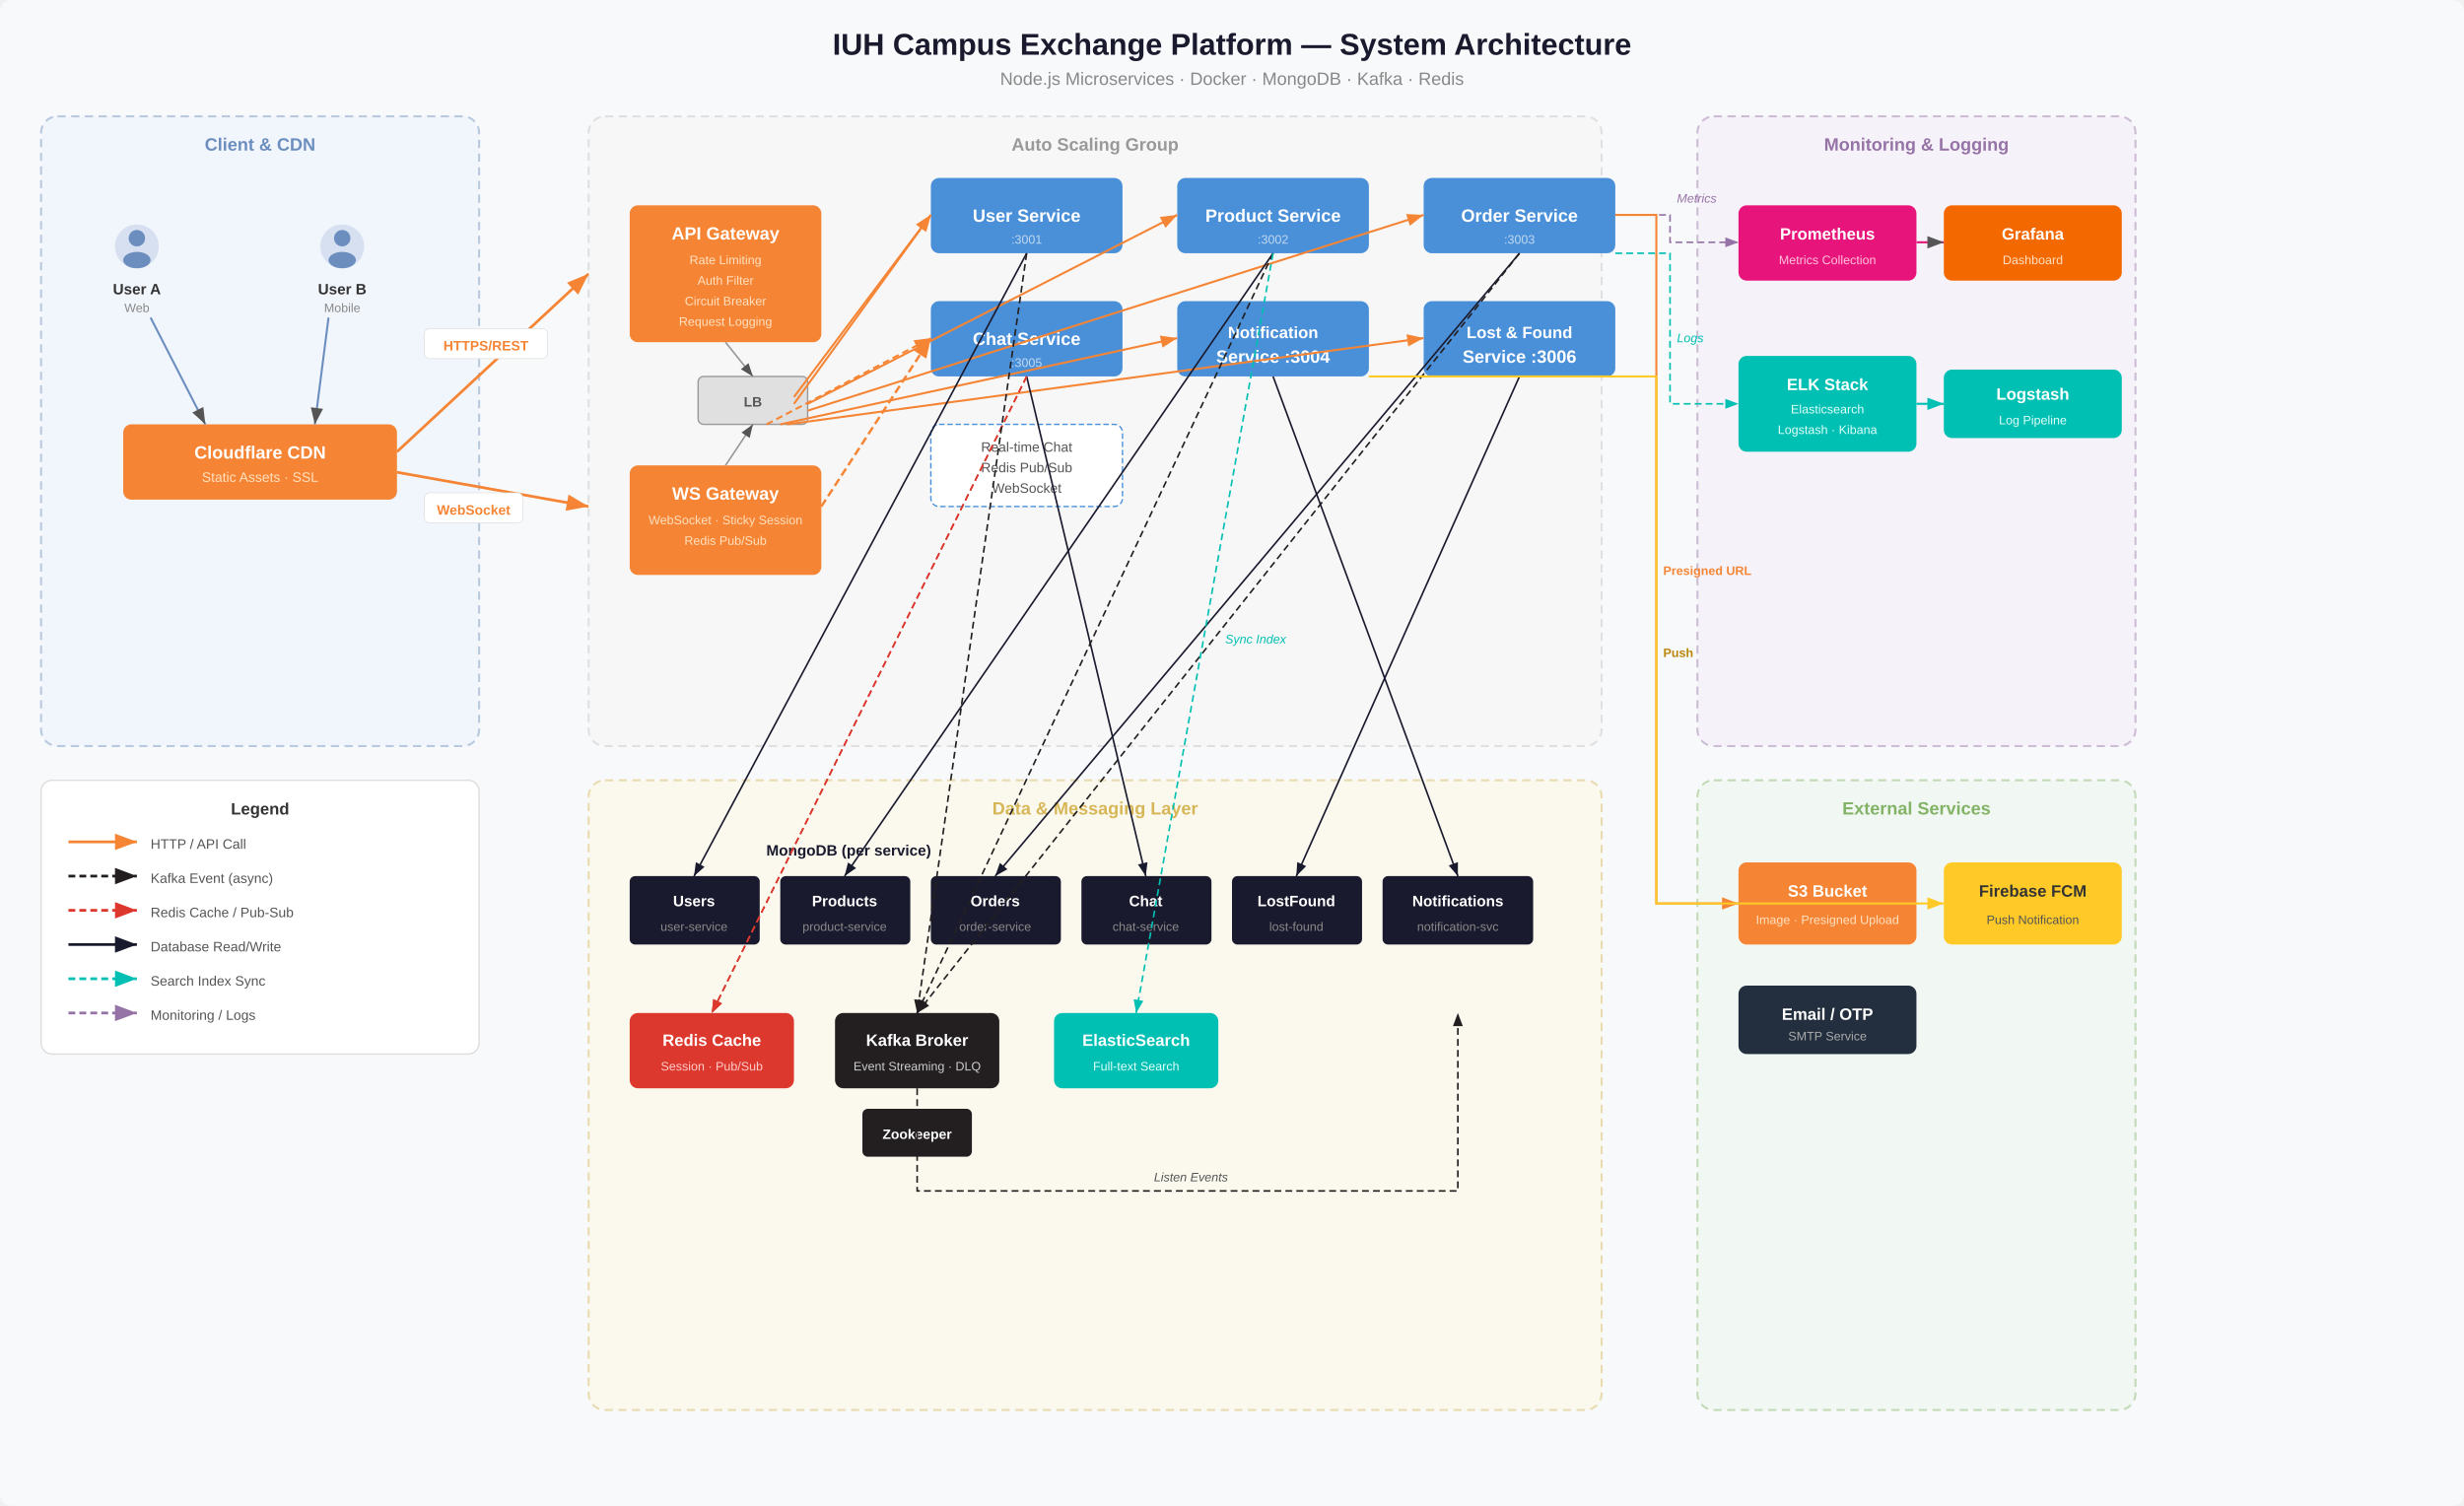
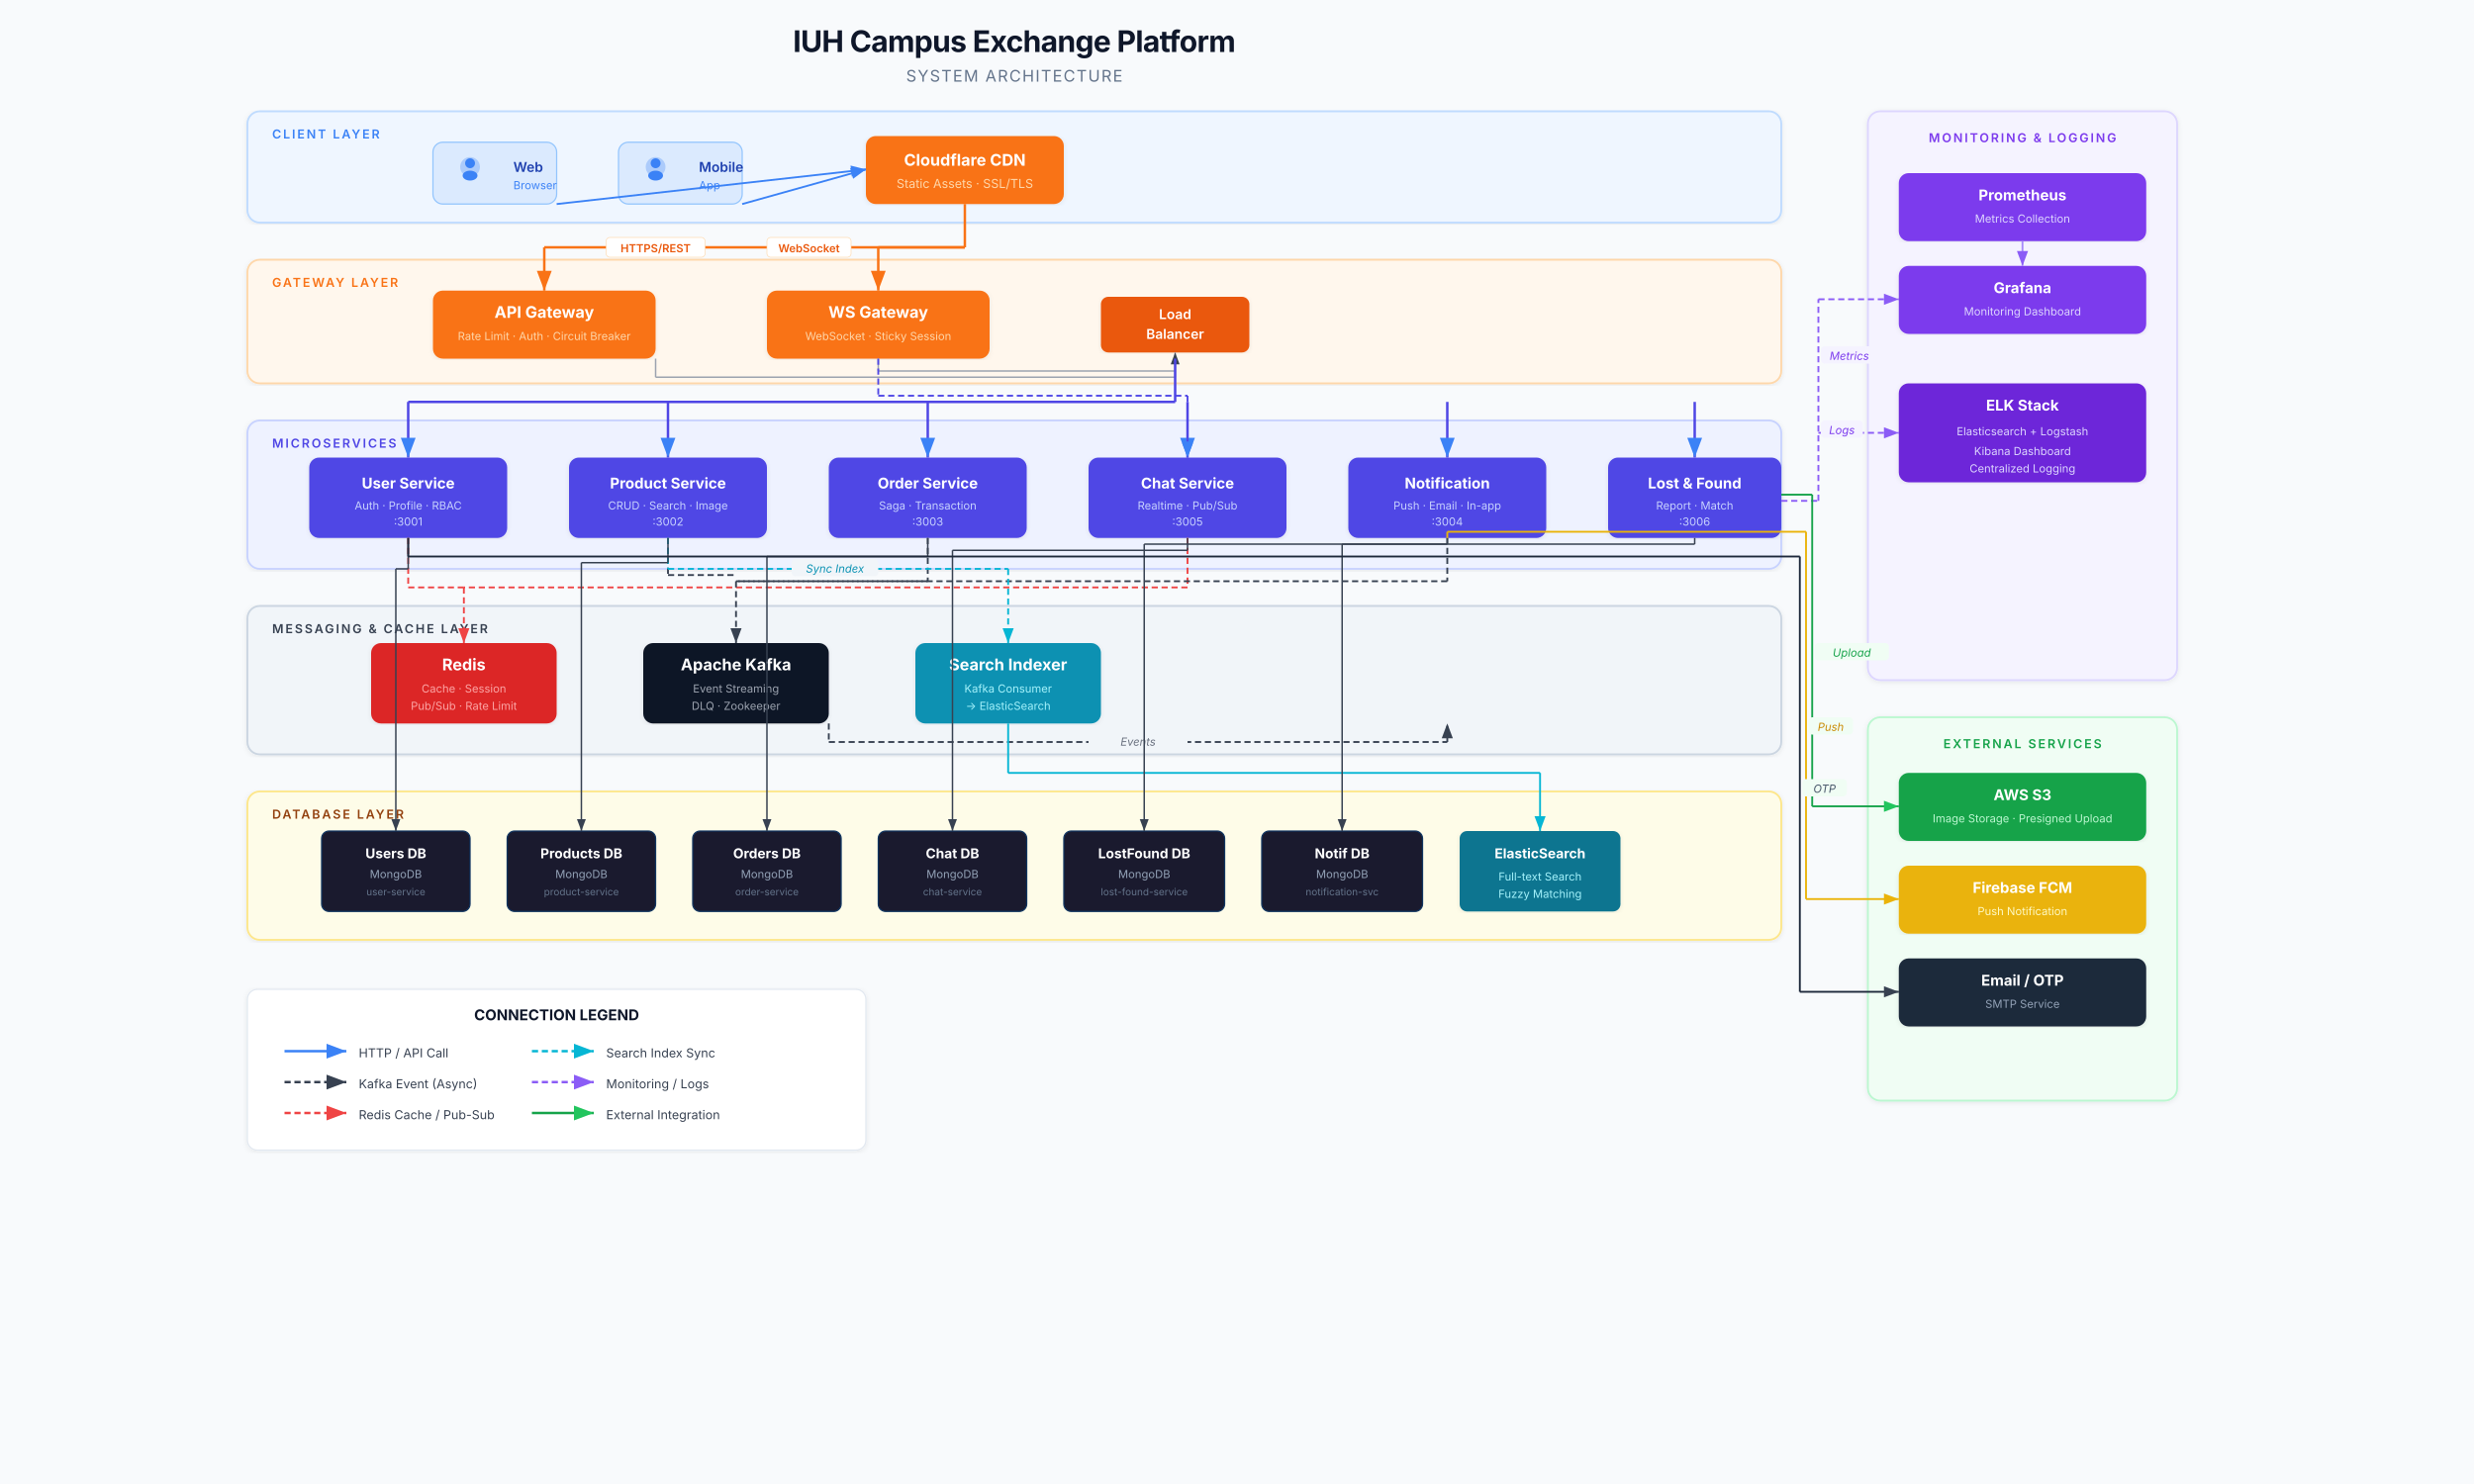
- <svg xmlns="http://www.w3.org/2000/svg" viewBox="0 0 1800 1100" width="1800" height="1100" font-family="Segoe UI, Arial, sans-serif">
+ <svg xmlns="http://www.w3.org/2000/svg" viewBox="0 0 2000 1200" width="2000" height="1200" font-family="Inter, Segoe UI, system-ui, -apple-system, sans-serif">
  <defs>
-     <marker id="arr" markerWidth="8" markerHeight="6" refX="8" refY="3" orient="auto">
-       <polygon points="0 0,8 3,0 6" fill="#555" />
-     </marker>
-     <marker id="arrO" markerWidth="8" markerHeight="6" refX="8" refY="3" orient="auto">
-       <polygon points="0 0,8 3,0 6" fill="#F58534" />
-     </marker>
-     <marker id="arrT" markerWidth="8" markerHeight="6" refX="8" refY="3" orient="auto">
-       <polygon points="0 0,8 3,0 6" fill="#00bfb3" />
-     </marker>
-     <marker id="arrD" markerWidth="8" markerHeight="6" refX="8" refY="3" orient="auto">
-       <polygon points="0 0,8 3,0 6" fill="#1a1a2e" />
-     </marker>
-     <marker id="arrK" markerWidth="8" markerHeight="6" refX="8" refY="3" orient="auto">
-       <polygon points="0 0,8 3,0 6" fill="#231f20" />
-     </marker>
-     <marker id="arrR" markerWidth="8" markerHeight="6" refX="8" refY="3" orient="auto">
-       <polygon points="0 0,8 3,0 6" fill="#dc382d" />
-     </marker>
-     <marker id="arrP" markerWidth="8" markerHeight="6" refX="8" refY="3" orient="auto">
-       <polygon points="0 0,8 3,0 6" fill="#9673a6" />
-     </marker>
-     <marker id="arrY" markerWidth="8" markerHeight="6" refX="8" refY="3" orient="auto">
-       <polygon points="0 0,8 3,0 6" fill="#FFCA28" />
-     </marker>
+     <marker id="a-blue" markerWidth="8" markerHeight="6" refX="8" refY="3" orient="auto">
+       <polygon points="0 0,8 3,0 6" fill="#3b82f6" />
+     </marker>
+     <marker id="a-orange" markerWidth="8" markerHeight="6" refX="8" refY="3" orient="auto">
+       <polygon points="0 0,8 3,0 6" fill="#f97316" />
+     </marker>
+     <marker id="a-dark" markerWidth="8" markerHeight="6" refX="8" refY="3" orient="auto">
+       <polygon points="0 0,8 3,0 6" fill="#374151" />
+     </marker>
+     <marker id="a-red" markerWidth="8" markerHeight="6" refX="8" refY="3" orient="auto">
+       <polygon points="0 0,8 3,0 6" fill="#ef4444" />
+     </marker>
+     <marker id="a-cyan" markerWidth="8" markerHeight="6" refX="8" refY="3" orient="auto">
+       <polygon points="0 0,8 3,0 6" fill="#06b6d4" />
+     </marker>
+     <marker id="a-purple" markerWidth="8" markerHeight="6" refX="8" refY="3" orient="auto">
+       <polygon points="0 0,8 3,0 6" fill="#8b5cf6" />
+     </marker>
+     <marker id="a-green" markerWidth="8" markerHeight="6" refX="8" refY="3" orient="auto">
+       <polygon points="0 0,8 3,0 6" fill="#22c55e" />
+     </marker>
+     <marker id="a-yellow" markerWidth="8" markerHeight="6" refX="8" refY="3" orient="auto">
+       <polygon points="0 0,8 3,0 6" fill="#eab308" />
+     </marker>
+     <filter id="shadow" x="-2%" y="-2%" width="104%" height="104%">
+       <feDropShadow dx="0" dy="1" stdDeviation="2" flood-opacity="0.08" />
+     </filter>
  </defs>
-   <rect width="1800" height="1100" fill="#f8f9fa" rx="8" />
-   <text x="900" y="40" text-anchor="middle" font-size="22" font-weight="bold" fill="#1a1a2e">IUH Campus Exchange Platform — System Architecture</text>
-   <text x="900" y="62" text-anchor="middle" font-size="13" fill="#888">Node.js Microservices · Docker · MongoDB · Kafka · Redis</text>
-   <rect x="30" y="85" width="320" height="460" rx="12" fill="#e8f0fe" stroke="#6c8ebf" stroke-width="1.5" stroke-dasharray="6,4" opacity="0.45" />
-   <text x="190" y="110" text-anchor="middle" font-size="13" font-weight="bold" fill="#6c8ebf">Client &amp; CDN</text>
-   <circle cx="100" cy="180" r="16" fill="#6c8ebf" opacity="0.2" />
-   <circle cx="100" cy="174" r="6" fill="#6c8ebf" />
-   <ellipse cx="100" cy="190" rx="10" ry="6" fill="#6c8ebf" />
-   <text x="100" y="215" text-anchor="middle" font-size="11" font-weight="bold" fill="#333">User A</text>
-   <text x="100" y="228" text-anchor="middle" font-size="9" fill="#888">Web</text>
-   <circle cx="250" cy="180" r="16" fill="#6c8ebf" opacity="0.2" />
-   <circle cx="250" cy="174" r="6" fill="#6c8ebf" />
-   <ellipse cx="250" cy="190" rx="10" ry="6" fill="#6c8ebf" />
-   <text x="250" y="215" text-anchor="middle" font-size="11" font-weight="bold" fill="#333">User B</text>
-   <text x="250" y="228" text-anchor="middle" font-size="9" fill="#888">Mobile</text>
-   <rect x="90" y="310" width="200" height="55" rx="6" fill="#F58534" />
-   <text x="190" y="335" text-anchor="middle" font-size="13" font-weight="bold" fill="#fff">Cloudflare CDN</text>
-   <text x="190" y="352" text-anchor="middle" font-size="10" fill="#ffe0c0">Static Assets · SSL</text>
-   <line x1="110" y1="232" x2="150" y2="310" stroke="#6c8ebf" stroke-width="1.5" marker-end="url(#arr)" />
-   <line x1="240" y1="232" x2="230" y2="310" stroke="#6c8ebf" stroke-width="1.5" marker-end="url(#arr)" />
-   <line x1="290" y1="330" x2="430" y2="200" stroke="#F58534" stroke-width="2" marker-end="url(#arrO)" />
-   <line x1="290" y1="345" x2="430" y2="370" stroke="#F58534" stroke-width="2" marker-end="url(#arrO)" />
-   <rect x="310" y="240" width="90" height="22" rx="4" fill="#fff" stroke="#ddd" stroke-width="0.5" />
-   <text x="355" y="256" text-anchor="middle" font-size="10" font-weight="bold" fill="#F58534">HTTPS/REST</text>
-   <rect x="310" y="360" width="72" height="22" rx="4" fill="#fff" stroke="#ddd" stroke-width="0.5" />
-   <text x="346" y="376" text-anchor="middle" font-size="10" font-weight="bold" fill="#F58534">WebSocket</text>
-   <rect x="430" y="85" width="740" height="460" rx="12" fill="#f5f5f5" stroke="#bbb" stroke-width="1.5" stroke-dasharray="6,4" opacity="0.4" />
-   <text x="800" y="110" text-anchor="middle" font-size="13" font-weight="bold" fill="#999">Auto Scaling Group</text>
-   <rect x="460" y="150" width="140" height="100" rx="6" fill="#F58534" />
-   <text x="530" y="175" text-anchor="middle" font-size="13" font-weight="bold" fill="#fff">API Gateway</text>
-   <text x="530" y="193" text-anchor="middle" font-size="9" fill="#ffe0c0">Rate Limiting</text>
-   <text x="530" y="208" text-anchor="middle" font-size="9" fill="#ffe0c0">Auth Filter</text>
-   <text x="530" y="223" text-anchor="middle" font-size="9" fill="#ffe0c0">Circuit Breaker</text>
-   <text x="530" y="238" text-anchor="middle" font-size="9" fill="#ffe0c0">Request Logging</text>
-   <rect x="460" y="340" width="140" height="80" rx="6" fill="#F58534" />
-   <text x="530" y="365" text-anchor="middle" font-size="13" font-weight="bold" fill="#fff">WS Gateway</text>
-   <text x="530" y="383" text-anchor="middle" font-size="9" fill="#ffe0c0">WebSocket · Sticky Session</text>
-   <text x="530" y="398" text-anchor="middle" font-size="9" fill="#ffe0c0">Redis Pub/Sub</text>
-   <rect x="510" y="275" width="80" height="35" rx="4" fill="#e0e0e0" stroke="#999" stroke-width="1" />
-   <text x="550" y="297" text-anchor="middle" font-size="10" font-weight="bold" fill="#555">LB</text>
-   <line x1="530" y1="250" x2="550" y2="275" stroke="#999" stroke-width="1.2" marker-end="url(#arr)" />
-   <line x1="530" y1="340" x2="550" y2="310" stroke="#999" stroke-width="1.2" marker-end="url(#arr)" />
-   <rect x="680" y="130" width="140" height="55" rx="6" fill="#4A90D9" />
-   <text x="750" y="162" text-anchor="middle" font-size="13" font-weight="bold" fill="#fff">User Service</text>
-   <text x="750" y="178" text-anchor="middle" font-size="9" fill="#c0d8f0">:3001</text>
-   <rect x="860" y="130" width="140" height="55" rx="6" fill="#4A90D9" />
-   <text x="930" y="162" text-anchor="middle" font-size="13" font-weight="bold" fill="#fff">Product Service</text>
-   <text x="930" y="178" text-anchor="middle" font-size="9" fill="#c0d8f0">:3002</text>
-   <rect x="1040" y="130" width="140" height="55" rx="6" fill="#4A90D9" />
-   <text x="1110" y="162" text-anchor="middle" font-size="13" font-weight="bold" fill="#fff">Order Service</text>
-   <text x="1110" y="178" text-anchor="middle" font-size="9" fill="#c0d8f0">:3003</text>
-   <rect x="680" y="220" width="140" height="55" rx="6" fill="#4A90D9" />
-   <text x="750" y="252" text-anchor="middle" font-size="13" font-weight="bold" fill="#fff">Chat Service</text>
-   <text x="750" y="268" text-anchor="middle" font-size="9" fill="#c0d8f0">:3005</text>
-   <rect x="860" y="220" width="140" height="55" rx="6" fill="#4A90D9" />
-   <text x="930" y="247" text-anchor="middle" font-size="12" font-weight="bold" fill="#fff">Notification</text>
-   <text x="930" y="265" text-anchor="middle" font-size="13" font-weight="bold" fill="#fff">Service :3004</text>
-   <rect x="1040" y="220" width="140" height="55" rx="6" fill="#4A90D9" />
-   <text x="1110" y="247" text-anchor="middle" font-size="12" font-weight="bold" fill="#fff">Lost &amp; Found</text>
-   <text x="1110" y="265" text-anchor="middle" font-size="13" font-weight="bold" fill="#fff">Service :3006</text>
-   <line x1="580" y1="290" x2="680" y2="157" stroke="#F58534" stroke-width="1.5" marker-end="url(#arrO)" />
-   <line x1="580" y1="295" x2="680" y2="157" stroke="#F58534" stroke-width="1.5" marker-end="url(#arrO)" />
-   <line x1="590" y1="295" x2="860" y2="157" stroke="#F58534" stroke-width="1.5" marker-end="url(#arrO)" />
-   <line x1="590" y1="300" x2="1040" y2="157" stroke="#F58534" stroke-width="1.5" marker-end="url(#arrO)" />
-   <line x1="560" y1="310" x2="680" y2="247" stroke="#F58534" stroke-width="1.5" stroke-dasharray="5,3" marker-end="url(#arrO)" />
-   <line x1="570" y1="310" x2="860" y2="247" stroke="#F58534" stroke-width="1.5" marker-end="url(#arrO)" />
-   <line x1="575" y1="310" x2="1040" y2="247" stroke="#F58534" stroke-width="1.5" marker-end="url(#arrO)" />
-   <line x1="600" y1="370" x2="680" y2="247" stroke="#F58534" stroke-width="1.8" stroke-dasharray="6,3" marker-end="url(#arrO)" />
-   <rect x="680" y="310" width="140" height="60" rx="6" fill="#fff" stroke="#4A90D9" stroke-width="1" stroke-dasharray="4,2" />
-   <text x="750" y="330" text-anchor="middle" font-size="10" fill="#555">Real-time Chat</text>
-   <text x="750" y="345" text-anchor="middle" font-size="10" fill="#555">Redis Pub/Sub</text>
-   <text x="750" y="360" text-anchor="middle" font-size="10" fill="#555">WebSocket</text>
-   <rect x="430" y="570" width="740" height="460" rx="12" fill="#fff8e1" stroke="#d6b656" stroke-width="1.5" stroke-dasharray="6,4" opacity="0.45" />
-   <text x="800" y="595" text-anchor="middle" font-size="13" font-weight="bold" fill="#d6b656">Data &amp; Messaging Layer</text>
-   <text x="620" y="625" text-anchor="middle" font-size="11" font-weight="bold" fill="#1a1a2e">MongoDB (per service)</text>
-   <g>
-     <rect x="460" y="640" width="95" height="50" rx="4" fill="#1a1a2e" />
-     <text x="507" y="662" text-anchor="middle" font-size="11" font-weight="bold" fill="#fff">Users</text>
-     <text x="507" y="680" text-anchor="middle" font-size="9" fill="#888">user-service</text>
-   </g>
-   <g>
-     <rect x="570" y="640" width="95" height="50" rx="4" fill="#1a1a2e" />
-     <text x="617" y="662" text-anchor="middle" font-size="11" font-weight="bold" fill="#fff">Products</text>
-     <text x="617" y="680" text-anchor="middle" font-size="9" fill="#888">product-service</text>
-   </g>
-   <g>
-     <rect x="680" y="640" width="95" height="50" rx="4" fill="#1a1a2e" />
-     <text x="727" y="662" text-anchor="middle" font-size="11" font-weight="bold" fill="#fff">Orders</text>
-     <text x="727" y="680" text-anchor="middle" font-size="9" fill="#888">order-service</text>
-   </g>
-   <g>
-     <rect x="790" y="640" width="95" height="50" rx="4" fill="#1a1a2e" />
-     <text x="837" y="662" text-anchor="middle" font-size="11" font-weight="bold" fill="#fff">Chat</text>
-     <text x="837" y="680" text-anchor="middle" font-size="9" fill="#888">chat-service</text>
-   </g>
-   <g>
-     <rect x="900" y="640" width="95" height="50" rx="4" fill="#1a1a2e" />
-     <text x="947" y="662" text-anchor="middle" font-size="11" font-weight="bold" fill="#fff">LostFound</text>
-     <text x="947" y="680" text-anchor="middle" font-size="9" fill="#888">lost-found</text>
-   </g>
-   <g>
-     <rect x="1010" y="640" width="110" height="50" rx="4" fill="#1a1a2e" />
-     <text x="1065" y="662" text-anchor="middle" font-size="11" font-weight="bold" fill="#fff">Notifications</text>
-     <text x="1065" y="680" text-anchor="middle" font-size="9" fill="#888">notification-svc</text>
-   </g>
-   <line x1="750" y1="185" x2="507" y2="640" stroke="#1a1a2e" stroke-width="1.2" marker-end="url(#arrD)" />
-   <line x1="930" y1="185" x2="617" y2="640" stroke="#1a1a2e" stroke-width="1.2" marker-end="url(#arrD)" />
-   <line x1="1110" y1="185" x2="727" y2="640" stroke="#1a1a2e" stroke-width="1.2" marker-end="url(#arrD)" />
-   <line x1="750" y1="275" x2="837" y2="640" stroke="#1a1a2e" stroke-width="1.2" marker-end="url(#arrD)" />
-   <line x1="1110" y1="275" x2="947" y2="640" stroke="#1a1a2e" stroke-width="1.2" marker-end="url(#arrD)" />
-   <line x1="930" y1="275" x2="1065" y2="640" stroke="#1a1a2e" stroke-width="1.2" marker-end="url(#arrD)" />
-   <rect x="460" y="740" width="120" height="55" rx="6" fill="#dc382d" />
-   <text x="520" y="764" text-anchor="middle" font-size="12" font-weight="bold" fill="#fff">Redis Cache</text>
-   <text x="520" y="782" text-anchor="middle" font-size="9" fill="#ffcccc">Session · Pub/Sub</text>
-   <rect x="610" y="740" width="120" height="55" rx="6" fill="#231f20" />
-   <text x="670" y="764" text-anchor="middle" font-size="12" font-weight="bold" fill="#fff">Kafka Broker</text>
-   <text x="670" y="782" text-anchor="middle" font-size="9" fill="#ccc">Event Streaming · DLQ</text>
-   <rect x="630" y="810" width="80" height="35" rx="4" fill="#231f20" />
-   <text x="670" y="832" text-anchor="middle" font-size="10" font-weight="bold" fill="#fff">Zookeeper</text>
-   <rect x="770" y="740" width="120" height="55" rx="6" fill="#00bfb3" />
-   <text x="830" y="764" text-anchor="middle" font-size="12" font-weight="bold" fill="#fff">ElasticSearch</text>
-   <text x="830" y="782" text-anchor="middle" font-size="9" fill="#e0fff8">Full-text Search</text>
-   <line x1="750" y1="275" x2="520" y2="740" stroke="#dc382d" stroke-width="1.2" stroke-dasharray="5,3" marker-end="url(#arrR)" />
-   <line x1="750" y1="275" x2="520" y2="740" stroke="#dc382d" stroke-width="1.2" stroke-dasharray="5,3" marker-end="url(#arrR)" />
-   <line x1="1110" y1="185" x2="670" y2="740" stroke="#231f20" stroke-width="1.2" stroke-dasharray="5,3" marker-end="url(#arrK)" />
-   <line x1="930" y1="185" x2="670" y2="740" stroke="#231f20" stroke-width="1.2" stroke-dasharray="5,3" marker-end="url(#arrK)" />
-   <line x1="750" y1="185" x2="670" y2="740" stroke="#231f20" stroke-width="1.2" stroke-dasharray="5,3" marker-end="url(#arrK)" />
-   <path d="M 670 795 L 670 870 L 1065 870 L 1065 740" fill="none" stroke="#231f20" stroke-width="1.2" stroke-dasharray="5,3" marker-end="url(#arrK)" />
-   <text x="870" y="863" text-anchor="middle" font-size="9" font-style="italic" fill="#555">Listen Events</text>
-   <line x1="930" y1="185" x2="830" y2="740" stroke="#00bfb3" stroke-width="1.2" stroke-dasharray="5,3" marker-end="url(#arrT)" />
-   <text x="895" y="470" font-size="9" font-style="italic" fill="#00bfb3">Sync Index</text>
-   <rect x="1240" y="85" width="320" height="460" rx="12" fill="#f3e8f9" stroke="#9673a6" stroke-width="1.5" stroke-dasharray="6,4" opacity="0.45" />
-   <text x="1400" y="110" text-anchor="middle" font-size="13" font-weight="bold" fill="#9673a6">Monitoring &amp; Logging</text>
-   <rect x="1270" y="150" width="130" height="55" rx="6" fill="#E7157B" />
-   <text x="1335" y="175" text-anchor="middle" font-size="12" font-weight="bold" fill="#fff">Prometheus</text>
-   <text x="1335" y="193" text-anchor="middle" font-size="9" fill="#ffc0dd">Metrics Collection</text>
-   <rect x="1420" y="150" width="130" height="55" rx="6" fill="#F46800" />
-   <text x="1485" y="175" text-anchor="middle" font-size="12" font-weight="bold" fill="#fff">Grafana</text>
-   <text x="1485" y="193" text-anchor="middle" font-size="9" fill="#ffe0c0">Dashboard</text>
-   <line x1="1400" y1="177" x2="1420" y2="177" stroke="#E7157B" stroke-width="1.5" marker-end="url(#arr)" />
-   <rect x="1270" y="260" width="130" height="70" rx="6" fill="#00bfb3" />
-   <text x="1335" y="285" text-anchor="middle" font-size="12" font-weight="bold" fill="#fff">ELK Stack</text>
-   <text x="1335" y="302" text-anchor="middle" font-size="9" fill="#e0fff8">Elasticsearch</text>
-   <text x="1335" y="317" text-anchor="middle" font-size="9" fill="#e0fff8">Logstash · Kibana</text>
-   <rect x="1420" y="270" width="130" height="50" rx="6" fill="#00bfb3" />
-   <text x="1485" y="292" text-anchor="middle" font-size="12" font-weight="bold" fill="#fff">Logstash</text>
-   <text x="1485" y="310" text-anchor="middle" font-size="9" fill="#e0fff8">Log Pipeline</text>
-   <line x1="1400" y1="295" x2="1420" y2="295" stroke="#00bfb3" stroke-width="1.5" marker-end="url(#arrT)" />
-   <path d="M 1180 157 L 1220 157 L 1220 177 L 1270 177" fill="none" stroke="#9673a6" stroke-width="1.2" stroke-dasharray="5,3" marker-end="url(#arrP)" />
-   <text x="1225" y="148" font-size="9" font-style="italic" fill="#9673a6">Metrics</text>
-   <path d="M 1180 185 L 1220 185 L 1220 295 L 1270 295" fill="none" stroke="#00bfb3" stroke-width="1.2" stroke-dasharray="5,3" marker-end="url(#arrT)" />
-   <text x="1225" y="250" font-size="9" font-style="italic" fill="#00bfb3">Logs</text>
-   <rect x="1240" y="570" width="320" height="460" rx="12" fill="#e8f5e9" stroke="#82b366" stroke-width="1.5" stroke-dasharray="6,4" opacity="0.45" />
-   <text x="1400" y="595" text-anchor="middle" font-size="13" font-weight="bold" fill="#82b366">External Services</text>
-   <rect x="1270" y="630" width="130" height="60" rx="6" fill="#F58534" />
-   <text x="1335" y="655" text-anchor="middle" font-size="12" font-weight="bold" fill="#fff">S3 Bucket</text>
-   <text x="1335" y="675" text-anchor="middle" font-size="9" fill="#ffe0c0">Image · Presigned Upload</text>
-   <rect x="1420" y="630" width="130" height="60" rx="6" fill="#FFCA28" />
-   <text x="1485" y="655" text-anchor="middle" font-size="12" font-weight="bold" fill="#333">Firebase FCM</text>
-   <text x="1485" y="675" text-anchor="middle" font-size="9" fill="#555">Push Notification</text>
-   <rect x="1270" y="720" width="130" height="50" rx="6" fill="#232f3e" />
-   <text x="1335" y="745" text-anchor="middle" font-size="12" font-weight="bold" fill="#fff">Email / OTP</text>
-   <text x="1335" y="760" text-anchor="middle" font-size="9" fill="#aaa">SMTP Service</text>
-   <path d="M 1180 157 L 1210 157 L 1210 660 L 1270 660" fill="none" stroke="#F58534" stroke-width="1.5" marker-end="url(#arrO)" />
-   <text x="1215" y="420" font-size="9" font-weight="bold" fill="#F58534">Presigned URL</text>
-   <path d="M 1000 275 L 1210 275 L 1210 660 L 1420 660" fill="none" stroke="#FFCA28" stroke-width="1.5" marker-end="url(#arrY)" />
-   <text x="1215" y="480" font-size="9" font-weight="bold" fill="#b8860b">Push</text>
-   <rect x="30" y="570" width="320" height="200" rx="8" fill="#fff" stroke="#ddd" stroke-width="1" />
-   <text x="190" y="595" text-anchor="middle" font-size="12" font-weight="bold" fill="#333">Legend</text>
-   <line x1="50" y1="615" x2="100" y2="615" stroke="#F58534" stroke-width="2" marker-end="url(#arrO)" />
-   <text x="110" y="620" font-size="10" fill="#555">HTTP / API Call</text>
-   <line x1="50" y1="640" x2="100" y2="640" stroke="#231f20" stroke-width="2" stroke-dasharray="5,3" marker-end="url(#arrK)" />
-   <text x="110" y="645" font-size="10" fill="#555">Kafka Event (async)</text>
-   <line x1="50" y1="665" x2="100" y2="665" stroke="#dc382d" stroke-width="2" stroke-dasharray="5,3" marker-end="url(#arrR)" />
-   <text x="110" y="670" font-size="10" fill="#555">Redis Cache / Pub-Sub</text>
-   <line x1="50" y1="690" x2="100" y2="690" stroke="#1a1a2e" stroke-width="2" marker-end="url(#arrD)" />
-   <text x="110" y="695" font-size="10" fill="#555">Database Read/Write</text>
-   <line x1="50" y1="715" x2="100" y2="715" stroke="#00bfb3" stroke-width="2" stroke-dasharray="5,3" marker-end="url(#arrT)" />
-   <text x="110" y="720" font-size="10" fill="#555">Search Index Sync</text>
-   <line x1="50" y1="740" x2="100" y2="740" stroke="#9673a6" stroke-width="2" stroke-dasharray="5,3" marker-end="url(#arrP)" />
-   <text x="110" y="745" font-size="10" fill="#555">Monitoring / Logs</text>
+   <rect width="2000" height="1200" fill="#f8fafc" />
+   <text x="820" y="42" text-anchor="middle" font-size="24" font-weight="700" fill="#0f172a" letter-spacing="-0.5">IUH Campus Exchange Platform</text>
+   <text x="820" y="66" text-anchor="middle" font-size="13" fill="#64748b" letter-spacing="1">SYSTEM ARCHITECTURE</text>
+   <rect x="200" y="90" width="1240" height="90" rx="10" fill="#eff6ff" stroke="#bfdbfe" stroke-width="1.5" filter="url(#shadow)" />
+   <text x="220" y="112" font-size="10" font-weight="600" fill="#3b82f6" text-transform="uppercase" letter-spacing="1.5">CLIENT LAYER</text>
+   <g transform="translate(350,115)">
+     <rect x="0" y="0" width="100" height="50" rx="8" fill="#dbeafe" stroke="#93c5fd" stroke-width="1" />
+     <circle cx="30" cy="20" r="8" fill="#3b82f6" opacity="0.3" />
+     <circle cx="30" cy="17" r="4" fill="#3b82f6" />
+     <ellipse cx="30" cy="27" rx="6" ry="4" fill="#3b82f6" />
+     <text x="65" y="24" font-size="11" font-weight="600" fill="#1e40af">Web</text>
+     <text x="65" y="38" font-size="9" fill="#3b82f6">Browser</text>
+   </g>
+   <g transform="translate(500,115)">
+     <rect x="0" y="0" width="100" height="50" rx="8" fill="#dbeafe" stroke="#93c5fd" stroke-width="1" />
+     <circle cx="30" cy="20" r="8" fill="#3b82f6" opacity="0.3" />
+     <circle cx="30" cy="17" r="4" fill="#3b82f6" />
+     <ellipse cx="30" cy="27" rx="6" ry="4" fill="#3b82f6" />
+     <text x="65" y="24" font-size="11" font-weight="600" fill="#1e40af">Mobile</text>
+     <text x="65" y="38" font-size="9" fill="#3b82f6">App</text>
+   </g>
+   <g transform="translate(700,110)">
+     <rect x="0" y="0" width="160" height="55" rx="8" fill="#f97316" filter="url(#shadow)" />
+     <text x="80" y="24" text-anchor="middle" font-size="13" font-weight="700" fill="#fff">Cloudflare CDN</text>
+     <text x="80" y="42" text-anchor="middle" font-size="10" fill="#fed7aa">Static Assets · SSL/TLS</text>
+   </g>
+   <line x1="450" y1="165" x2="700" y2="137" stroke="#3b82f6" stroke-width="1.5" marker-end="url(#a-blue)" />
+   <line x1="600" y1="165" x2="700" y2="137" stroke="#3b82f6" stroke-width="1.5" marker-end="url(#a-blue)" />
+   <rect x="200" y="210" width="1240" height="100" rx="10" fill="#fff7ed" stroke="#fed7aa" stroke-width="1.5" filter="url(#shadow)" />
+   <text x="220" y="232" font-size="10" font-weight="600" fill="#f97316" letter-spacing="1.5">GATEWAY LAYER</text>
+   <g transform="translate(350,235)">
+     <rect x="0" y="0" width="180" height="55" rx="8" fill="#f97316" filter="url(#shadow)" />
+     <text x="90" y="22" text-anchor="middle" font-size="13" font-weight="700" fill="#fff">API Gateway</text>
+     <text x="90" y="40" text-anchor="middle" font-size="9" fill="#fed7aa">Rate Limit · Auth · Circuit Breaker</text>
+   </g>
+   <g transform="translate(620,235)">
+     <rect x="0" y="0" width="180" height="55" rx="8" fill="#f97316" filter="url(#shadow)" />
+     <text x="90" y="22" text-anchor="middle" font-size="13" font-weight="700" fill="#fff">WS Gateway</text>
+     <text x="90" y="40" text-anchor="middle" font-size="9" fill="#fed7aa">WebSocket · Sticky Session</text>
+   </g>
+   <g transform="translate(890,240)">
+     <rect x="0" y="0" width="120" height="45" rx="6" fill="#ea580c" filter="url(#shadow)" />
+     <text x="60" y="18" text-anchor="middle" font-size="11" font-weight="600" fill="#fff">Load</text>
+     <text x="60" y="34" text-anchor="middle" font-size="11" font-weight="600" fill="#fff">Balancer</text>
+   </g>
+   <line x1="780" y1="165" x2="780" y2="200" stroke="#f97316" stroke-width="2" />
+   <line x1="780" y1="200" x2="440" y2="200" stroke="#f97316" stroke-width="2" />
+   <line x1="440" y1="200" x2="440" y2="235" stroke="#f97316" stroke-width="2" marker-end="url(#a-orange)" />
+   <line x1="780" y1="200" x2="710" y2="200" stroke="#f97316" stroke-width="2" />
+   <line x1="710" y1="200" x2="710" y2="235" stroke="#f97316" stroke-width="2" marker-end="url(#a-orange)" />
+   <rect x="490" y="192" width="80" height="16" rx="3" fill="#fff" stroke="#fed7aa" stroke-width="0.5" />
+   <text x="530" y="204" text-anchor="middle" font-size="9" font-weight="600" fill="#ea580c">HTTPS/REST</text>
+   <rect x="620" y="192" width="68" height="16" rx="3" fill="#fff" stroke="#fed7aa" stroke-width="0.5" />
+   <text x="654" y="204" text-anchor="middle" font-size="9" font-weight="600" fill="#ea580c">WebSocket</text>
+   <line x1="530" y1="290" x2="530" y2="305" stroke="#9ca3af" stroke-width="1.2" />
+   <line x1="530" y1="305" x2="950" y2="305" stroke="#9ca3af" stroke-width="1.2" />
+   <line x1="950" y1="305" x2="950" y2="285" stroke="#9ca3af" stroke-width="1.2" marker-end="url(#a-dark)" />
+   <line x1="710" y1="290" x2="710" y2="300" stroke="#9ca3af" stroke-width="1.2" />
+   <line x1="710" y1="300" x2="950" y2="300" stroke="#9ca3af" stroke-width="1.2" />
+   <rect x="200" y="340" width="1240" height="120" rx="10" fill="#eef2ff" stroke="#c7d2fe" stroke-width="1.5" filter="url(#shadow)" />
+   <text x="220" y="362" font-size="10" font-weight="600" fill="#4f46e5" letter-spacing="1.5">MICROSERVICES</text>
+   <g transform="translate(250,370)">
+     <rect x="0" y="0" width="160" height="65" rx="8" fill="#4f46e5" filter="url(#shadow)" />
+     <text x="80" y="25" text-anchor="middle" font-size="12" font-weight="700" fill="#fff">User Service</text>
+     <text x="80" y="42" text-anchor="middle" font-size="9" fill="#c7d2fe">Auth · Profile · RBAC</text>
+     <text x="80" y="55" text-anchor="middle" font-size="9" fill="#c7d2fe">:3001</text>
+   </g>
+   <g transform="translate(460,370)">
+     <rect x="0" y="0" width="160" height="65" rx="8" fill="#4f46e5" filter="url(#shadow)" />
+     <text x="80" y="25" text-anchor="middle" font-size="12" font-weight="700" fill="#fff">Product Service</text>
+     <text x="80" y="42" text-anchor="middle" font-size="9" fill="#c7d2fe">CRUD · Search · Image</text>
+     <text x="80" y="55" text-anchor="middle" font-size="9" fill="#c7d2fe">:3002</text>
+   </g>
+   <g transform="translate(670,370)">
+     <rect x="0" y="0" width="160" height="65" rx="8" fill="#4f46e5" filter="url(#shadow)" />
+     <text x="80" y="25" text-anchor="middle" font-size="12" font-weight="700" fill="#fff">Order Service</text>
+     <text x="80" y="42" text-anchor="middle" font-size="9" fill="#c7d2fe">Saga · Transaction</text>
+     <text x="80" y="55" text-anchor="middle" font-size="9" fill="#c7d2fe">:3003</text>
+   </g>
+   <g transform="translate(880,370)">
+     <rect x="0" y="0" width="160" height="65" rx="8" fill="#4f46e5" filter="url(#shadow)" />
+     <text x="80" y="25" text-anchor="middle" font-size="12" font-weight="700" fill="#fff">Chat Service</text>
+     <text x="80" y="42" text-anchor="middle" font-size="9" fill="#c7d2fe">Realtime · Pub/Sub</text>
+     <text x="80" y="55" text-anchor="middle" font-size="9" fill="#c7d2fe">:3005</text>
+   </g>
+   <g transform="translate(1090,370)">
+     <rect x="0" y="0" width="160" height="65" rx="8" fill="#4f46e5" filter="url(#shadow)" />
+     <text x="80" y="25" text-anchor="middle" font-size="12" font-weight="700" fill="#fff">Notification</text>
+     <text x="80" y="42" text-anchor="middle" font-size="9" fill="#c7d2fe">Push · Email · In-app</text>
+     <text x="80" y="55" text-anchor="middle" font-size="9" fill="#c7d2fe">:3004</text>
+   </g>
+   <g transform="translate(1300,370)">
+     <rect x="0" y="0" width="140" height="65" rx="8" fill="#4f46e5" filter="url(#shadow)" />
+     <text x="70" y="25" text-anchor="middle" font-size="12" font-weight="700" fill="#fff">Lost &amp; Found</text>
+     <text x="70" y="42" text-anchor="middle" font-size="9" fill="#c7d2fe">Report · Match</text>
+     <text x="70" y="55" text-anchor="middle" font-size="9" fill="#c7d2fe">:3006</text>
+   </g>
+   <line x1="950" y1="290" x2="950" y2="325" stroke="#4f46e5" stroke-width="2" />
+   <line x1="950" y1="325" x2="330" y2="325" stroke="#4f46e5" stroke-width="2" />
+   <line x1="330" y1="325" x2="330" y2="370" stroke="#4f46e5" stroke-width="2" marker-end="url(#a-blue)" />
+   <line x1="540" y1="325" x2="540" y2="370" stroke="#4f46e5" stroke-width="2" marker-end="url(#a-blue)" />
+   <line x1="750" y1="325" x2="750" y2="370" stroke="#4f46e5" stroke-width="2" marker-end="url(#a-blue)" />
+   <line x1="960" y1="325" x2="960" y2="370" stroke="#4f46e5" stroke-width="2" marker-end="url(#a-blue)" />
+   <line x1="1170" y1="325" x2="1170" y2="370" stroke="#4f46e5" stroke-width="2" marker-end="url(#a-blue)" />
+   <line x1="1370" y1="325" x2="1370" y2="370" stroke="#4f46e5" stroke-width="2" marker-end="url(#a-blue)" />
+   <line x1="710" y1="290" x2="710" y2="320" stroke="#4f46e5" stroke-width="1.5" stroke-dasharray="5,3" />
+   <line x1="710" y1="320" x2="960" y2="320" stroke="#4f46e5" stroke-width="1.5" stroke-dasharray="5,3" />
+   <line x1="960" y1="320" x2="960" y2="370" stroke="#4f46e5" stroke-width="1.5" stroke-dasharray="5,3" marker-end="url(#a-blue)" />
+   <rect x="200" y="490" width="1240" height="120" rx="10" fill="#f1f5f9" stroke="#cbd5e1" stroke-width="1.5" filter="url(#shadow)" />
+   <text x="220" y="512" font-size="10" font-weight="600" fill="#374151" letter-spacing="1.5">MESSAGING &amp; CACHE LAYER</text>
+   <g transform="translate(300,520)">
+     <rect x="0" y="0" width="150" height="65" rx="8" fill="#dc2626" filter="url(#shadow)" />
+     <text x="75" y="22" text-anchor="middle" font-size="13" font-weight="700" fill="#fff">Redis</text>
+     <text x="75" y="40" text-anchor="middle" font-size="9" fill="#fca5a5">Cache · Session</text>
+     <text x="75" y="54" text-anchor="middle" font-size="9" fill="#fca5a5">Pub/Sub · Rate Limit</text>
+   </g>
+   <g transform="translate(520,520)">
+     <rect x="0" y="0" width="150" height="65" rx="8" fill="#111827" filter="url(#shadow)" />
+     <text x="75" y="22" text-anchor="middle" font-size="13" font-weight="700" fill="#fff">Apache Kafka</text>
+     <text x="75" y="40" text-anchor="middle" font-size="9" fill="#9ca3af">Event Streaming</text>
+     <text x="75" y="54" text-anchor="middle" font-size="9" fill="#9ca3af">DLQ · Zookeeper</text>
+   </g>
+   <g transform="translate(740,520)">
+     <rect x="0" y="0" width="150" height="65" rx="8" fill="#0891b2" filter="url(#shadow)" />
+     <text x="75" y="22" text-anchor="middle" font-size="13" font-weight="700" fill="#fff">Search Indexer</text>
+     <text x="75" y="40" text-anchor="middle" font-size="9" fill="#a5f3fc">Kafka Consumer</text>
+     <text x="75" y="54" text-anchor="middle" font-size="9" fill="#a5f3fc">→ ElasticSearch</text>
+   </g>
+   <line x1="330" y1="435" x2="330" y2="475" stroke="#ef4444" stroke-width="1.5" stroke-dasharray="5,3" />
+   <line x1="330" y1="475" x2="375" y2="475" stroke="#ef4444" stroke-width="1.5" stroke-dasharray="5,3" />
+   <line x1="375" y1="475" x2="375" y2="520" stroke="#ef4444" stroke-width="1.5" stroke-dasharray="5,3" marker-end="url(#a-red)" />
+   <line x1="960" y1="435" x2="960" y2="475" stroke="#ef4444" stroke-width="1.5" stroke-dasharray="5,3" />
+   <line x1="960" y1="475" x2="375" y2="475" stroke="#ef4444" stroke-width="1.5" stroke-dasharray="5,3" />
+   <line x1="750" y1="435" x2="750" y2="470" stroke="#374151" stroke-width="1.5" stroke-dasharray="5,3" />
+   <line x1="750" y1="470" x2="595" y2="470" stroke="#374151" stroke-width="1.5" stroke-dasharray="5,3" />
+   <line x1="595" y1="470" x2="595" y2="520" stroke="#374151" stroke-width="1.5" stroke-dasharray="5,3" marker-end="url(#a-dark)" />
+   <line x1="540" y1="435" x2="540" y2="465" stroke="#374151" stroke-width="1.5" stroke-dasharray="5,3" />
+   <line x1="540" y1="465" x2="595" y2="465" stroke="#374151" stroke-width="1.5" stroke-dasharray="5,3" />
+   <line x1="1170" y1="435" x2="1170" y2="470" stroke="#374151" stroke-width="1.5" stroke-dasharray="5,3" />
+   <line x1="1170" y1="470" x2="595" y2="470" stroke="#374151" stroke-width="1.5" stroke-dasharray="5,3" />
+   <line x1="670" y1="585" x2="670" y2="600" stroke="#374151" stroke-width="1.5" stroke-dasharray="5,3" />
+   <line x1="670" y1="600" x2="1170" y2="600" stroke="#374151" stroke-width="1.5" stroke-dasharray="5,3" />
+   <line x1="1170" y1="600" x2="1170" y2="585" stroke="#374151" stroke-width="1.5" stroke-dasharray="5,3" marker-end="url(#a-dark)" />
+   <rect x="880" y="592" width="80" height="14" rx="3" fill="#f1f5f9" />
+   <text x="920" y="603" text-anchor="middle" font-size="9" font-style="italic" fill="#6b7280">Events</text>
+   <line x1="540" y1="435" x2="540" y2="460" stroke="#06b6d4" stroke-width="1.5" stroke-dasharray="5,3" />
+   <line x1="540" y1="460" x2="815" y2="460" stroke="#06b6d4" stroke-width="1.5" stroke-dasharray="5,3" />
+   <line x1="815" y1="460" x2="815" y2="520" stroke="#06b6d4" stroke-width="1.5" stroke-dasharray="5,3" marker-end="url(#a-cyan)" />
+   <rect x="640" y="452" width="70" height="14" rx="3" fill="#f1f5f9" />
+   <text x="675" y="463" text-anchor="middle" font-size="9" font-style="italic" fill="#0891b2">Sync Index</text>
+   <rect x="200" y="640" width="1240" height="120" rx="10" fill="#fefce8" stroke="#fde68a" stroke-width="1.5" filter="url(#shadow)" />
+   <text x="220" y="662" font-size="10" font-weight="600" fill="#92400e" letter-spacing="1.5">DATABASE LAYER</text>
+   <g transform="translate(260,672)">
+     <rect x="0" y="0" width="120" height="65" rx="6" fill="#1a1a2e" stroke="#0f3460" stroke-width="1" />
+     <text x="60" y="22" text-anchor="middle" font-size="11" font-weight="700" fill="#fff">Users DB</text>
+     <text x="60" y="38" text-anchor="middle" font-size="9" fill="#94a3b8">MongoDB</text>
+     <text x="60" y="52" text-anchor="middle" font-size="8" fill="#64748b">user-service</text>
+   </g>
+   <g transform="translate(410,672)">
+     <rect x="0" y="0" width="120" height="65" rx="6" fill="#1a1a2e" stroke="#0f3460" stroke-width="1" />
+     <text x="60" y="22" text-anchor="middle" font-size="11" font-weight="700" fill="#fff">Products DB</text>
+     <text x="60" y="38" text-anchor="middle" font-size="9" fill="#94a3b8">MongoDB</text>
+     <text x="60" y="52" text-anchor="middle" font-size="8" fill="#64748b">product-service</text>
+   </g>
+   <g transform="translate(560,672)">
+     <rect x="0" y="0" width="120" height="65" rx="6" fill="#1a1a2e" stroke="#0f3460" stroke-width="1" />
+     <text x="60" y="22" text-anchor="middle" font-size="11" font-weight="700" fill="#fff">Orders DB</text>
+     <text x="60" y="38" text-anchor="middle" font-size="9" fill="#94a3b8">MongoDB</text>
+     <text x="60" y="52" text-anchor="middle" font-size="8" fill="#64748b">order-service</text>
+   </g>
+   <g transform="translate(710,672)">
+     <rect x="0" y="0" width="120" height="65" rx="6" fill="#1a1a2e" stroke="#0f3460" stroke-width="1" />
+     <text x="60" y="22" text-anchor="middle" font-size="11" font-weight="700" fill="#fff">Chat DB</text>
+     <text x="60" y="38" text-anchor="middle" font-size="9" fill="#94a3b8">MongoDB</text>
+     <text x="60" y="52" text-anchor="middle" font-size="8" fill="#64748b">chat-service</text>
+   </g>
+   <g transform="translate(860,672)">
+     <rect x="0" y="0" width="130" height="65" rx="6" fill="#1a1a2e" stroke="#0f3460" stroke-width="1" />
+     <text x="65" y="22" text-anchor="middle" font-size="11" font-weight="700" fill="#fff">LostFound DB</text>
+     <text x="65" y="38" text-anchor="middle" font-size="9" fill="#94a3b8">MongoDB</text>
+     <text x="65" y="52" text-anchor="middle" font-size="8" fill="#64748b">lost-found-service</text>
+   </g>
+   <g transform="translate(1020,672)">
+     <rect x="0" y="0" width="130" height="65" rx="6" fill="#1a1a2e" stroke="#0f3460" stroke-width="1" />
+     <text x="65" y="22" text-anchor="middle" font-size="11" font-weight="700" fill="#fff">Notif DB</text>
+     <text x="65" y="38" text-anchor="middle" font-size="9" fill="#94a3b8">MongoDB</text>
+     <text x="65" y="52" text-anchor="middle" font-size="8" fill="#64748b">notification-svc</text>
+   </g>
+   <g transform="translate(1180,672)">
+     <rect x="0" y="0" width="130" height="65" rx="6" fill="#0e7490" filter="url(#shadow)" />
+     <text x="65" y="22" text-anchor="middle" font-size="11" font-weight="700" fill="#fff">ElasticSearch</text>
+     <text x="65" y="40" text-anchor="middle" font-size="9" fill="#a5f3fc">Full-text Search</text>
+     <text x="65" y="54" text-anchor="middle" font-size="9" fill="#a5f3fc">Fuzzy Matching</text>
+   </g>
+   <line x1="815" y1="585" x2="815" y2="625" stroke="#06b6d4" stroke-width="1.5" />
+   <line x1="815" y1="625" x2="1245" y2="625" stroke="#06b6d4" stroke-width="1.5" />
+   <line x1="1245" y1="625" x2="1245" y2="672" stroke="#06b6d4" stroke-width="1.5" marker-end="url(#a-cyan)" />
+   <line x1="330" y1="435" x2="330" y2="460" stroke="#374151" stroke-width="1.2" />
+   <line x1="330" y1="460" x2="320" y2="460" stroke="#374151" stroke-width="1.2" />
+   <line x1="320" y1="460" x2="320" y2="672" stroke="#374151" stroke-width="1.2" marker-end="url(#a-dark)" />
+   <line x1="540" y1="435" x2="540" y2="455" stroke="#374151" stroke-width="1.2" />
+   <line x1="540" y1="455" x2="470" y2="455" stroke="#374151" stroke-width="1.2" />
+   <line x1="470" y1="455" x2="470" y2="672" stroke="#374151" stroke-width="1.2" marker-end="url(#a-dark)" />
+   <line x1="750" y1="435" x2="750" y2="450" stroke="#374151" stroke-width="1.2" />
+   <line x1="750" y1="450" x2="620" y2="450" stroke="#374151" stroke-width="1.2" />
+   <line x1="620" y1="450" x2="620" y2="672" stroke="#374151" stroke-width="1.2" marker-end="url(#a-dark)" />
+   <line x1="960" y1="435" x2="960" y2="445" stroke="#374151" stroke-width="1.2" />
+   <line x1="960" y1="445" x2="770" y2="445" stroke="#374151" stroke-width="1.2" />
+   <line x1="770" y1="445" x2="770" y2="672" stroke="#374151" stroke-width="1.2" marker-end="url(#a-dark)" />
+   <line x1="1170" y1="435" x2="1170" y2="440" stroke="#374151" stroke-width="1.2" />
+   <line x1="1170" y1="440" x2="925" y2="440" stroke="#374151" stroke-width="1.2" />
+   <line x1="925" y1="440" x2="925" y2="672" stroke="#374151" stroke-width="1.2" marker-end="url(#a-dark)" />
+   <line x1="1370" y1="435" x2="1370" y2="440" stroke="#374151" stroke-width="1.2" />
+   <line x1="1370" y1="440" x2="1085" y2="440" stroke="#374151" stroke-width="1.2" />
+   <line x1="1085" y1="440" x2="1085" y2="672" stroke="#374151" stroke-width="1.2" marker-end="url(#a-dark)" />
+   <rect x="1510" y="90" width="250" height="460" rx="10" fill="#f5f3ff" stroke="#ddd6fe" stroke-width="1.5" filter="url(#shadow)" />
+   <text x="1635" y="115" text-anchor="middle" font-size="10" font-weight="600" fill="#7c3aed" letter-spacing="1.5">MONITORING &amp; LOGGING</text>
+   <g transform="translate(1535,140)">
+     <rect x="0" y="0" width="200" height="55" rx="8" fill="#7c3aed" filter="url(#shadow)" />
+     <text x="100" y="22" text-anchor="middle" font-size="12" font-weight="700" fill="#fff">Prometheus</text>
+     <text x="100" y="40" text-anchor="middle" font-size="9" fill="#ddd6fe">Metrics Collection</text>
+   </g>
+   <g transform="translate(1535,215)">
+     <rect x="0" y="0" width="200" height="55" rx="8" fill="#7c3aed" filter="url(#shadow)" />
+     <text x="100" y="22" text-anchor="middle" font-size="12" font-weight="700" fill="#fff">Grafana</text>
+     <text x="100" y="40" text-anchor="middle" font-size="9" fill="#ddd6fe">Monitoring Dashboard</text>
+   </g>
+   <g transform="translate(1535,310)">
+     <rect x="0" y="0" width="200" height="80" rx="8" fill="#6d28d9" filter="url(#shadow)" />
+     <text x="100" y="22" text-anchor="middle" font-size="12" font-weight="700" fill="#fff">ELK Stack</text>
+     <text x="100" y="42" text-anchor="middle" font-size="9" fill="#ddd6fe">Elasticsearch + Logstash</text>
+     <text x="100" y="58" text-anchor="middle" font-size="9" fill="#ddd6fe">Kibana Dashboard</text>
+     <text x="100" y="72" text-anchor="middle" font-size="9" fill="#ddd6fe">Centralized Logging</text>
+   </g>
+   <line x1="1635" y1="195" x2="1635" y2="215" stroke="#a78bfa" stroke-width="1.5" marker-end="url(#a-purple)" />
+   <line x1="1440" y1="405" x2="1470" y2="405" stroke="#8b5cf6" stroke-width="1.5" stroke-dasharray="5,3" />
+   <line x1="1470" y1="405" x2="1470" y2="242" stroke="#8b5cf6" stroke-width="1.5" stroke-dasharray="5,3" />
+   <line x1="1470" y1="242" x2="1535" y2="242" stroke="#8b5cf6" stroke-width="1.5" stroke-dasharray="5,3" marker-end="url(#a-purple)" />
+   <line x1="1470" y1="350" x2="1535" y2="350" stroke="#8b5cf6" stroke-width="1.5" stroke-dasharray="5,3" marker-end="url(#a-purple)" />
+   <rect x="1472" y="280" width="46" height="14" rx="3" fill="#f5f3ff" />
+   <text x="1495" y="291" text-anchor="middle" font-size="9" font-style="italic" fill="#7c3aed">Metrics</text>
+   <rect x="1472" y="340" width="34" height="14" rx="3" fill="#f5f3ff" />
+   <text x="1489" y="351" text-anchor="middle" font-size="9" font-style="italic" fill="#7c3aed">Logs</text>
+   <rect x="1510" y="580" width="250" height="310" rx="10" fill="#f0fdf4" stroke="#bbf7d0" stroke-width="1.5" filter="url(#shadow)" />
+   <text x="1635" y="605" text-anchor="middle" font-size="10" font-weight="600" fill="#16a34a" letter-spacing="1.5">EXTERNAL SERVICES</text>
+   <g transform="translate(1535,625)">
+     <rect x="0" y="0" width="200" height="55" rx="8" fill="#16a34a" filter="url(#shadow)" />
+     <text x="100" y="22" text-anchor="middle" font-size="12" font-weight="700" fill="#fff">AWS S3</text>
+     <text x="100" y="40" text-anchor="middle" font-size="9" fill="#bbf7d0">Image Storage · Presigned Upload</text>
+   </g>
+   <g transform="translate(1535,700)">
+     <rect x="0" y="0" width="200" height="55" rx="8" fill="#eab308" filter="url(#shadow)" />
+     <text x="100" y="22" text-anchor="middle" font-size="12" font-weight="700" fill="#fff">Firebase FCM</text>
+     <text x="100" y="40" text-anchor="middle" font-size="9" fill="#fef9c3">Push Notification</text>
+   </g>
+   <g transform="translate(1535,775)">
+     <rect x="0" y="0" width="200" height="55" rx="8" fill="#1e293b" filter="url(#shadow)" />
+     <text x="100" y="22" text-anchor="middle" font-size="12" font-weight="700" fill="#fff">Email / OTP</text>
+     <text x="100" y="40" text-anchor="middle" font-size="9" fill="#94a3b8">SMTP Service</text>
+   </g>
+   <line x1="1440" y1="400" x2="1465" y2="400" stroke="#16a34a" stroke-width="1.5" />
+   <line x1="1465" y1="400" x2="1465" y2="652" stroke="#16a34a" stroke-width="1.5" />
+   <line x1="1465" y1="652" x2="1535" y2="652" stroke="#16a34a" stroke-width="1.5" marker-end="url(#a-green)" />
+   <rect x="1467" y="520" width="60" height="14" rx="3" fill="#f0fdf4" />
+   <text x="1497" y="531" text-anchor="middle" font-size="9" font-style="italic" fill="#16a34a">Upload</text>
+   <line x1="1170" y1="435" x2="1170" y2="430" stroke="#eab308" stroke-width="1.5" />
+   <line x1="1170" y1="430" x2="1460" y2="430" stroke="#eab308" stroke-width="1.5" />
+   <line x1="1460" y1="430" x2="1460" y2="727" stroke="#eab308" stroke-width="1.5" />
+   <line x1="1460" y1="727" x2="1535" y2="727" stroke="#eab308" stroke-width="1.5" marker-end="url(#a-yellow)" />
+   <rect x="1462" y="580" width="36" height="14" rx="3" fill="#f0fdf4" />
+   <text x="1480" y="591" text-anchor="middle" font-size="9" font-style="italic" fill="#ca8a04">Push</text>
+   <line x1="330" y1="435" x2="330" y2="450" stroke="#1e293b" stroke-width="1.5" />
+   <line x1="330" y1="450" x2="1455" y2="450" stroke="#1e293b" stroke-width="1.5" />
+   <line x1="1455" y1="450" x2="1455" y2="802" stroke="#1e293b" stroke-width="1.5" />
+   <line x1="1455" y1="802" x2="1535" y2="802" stroke="#1e293b" stroke-width="1.5" marker-end="url(#a-dark)" />
+   <rect x="1457" y="630" width="36" height="14" rx="3" fill="#f0fdf4" />
+   <text x="1475" y="641" text-anchor="middle" font-size="9" font-style="italic" fill="#475569">OTP</text>
+   <rect x="200" y="800" width="500" height="130" rx="8" fill="#fff" stroke="#e2e8f0" stroke-width="1" filter="url(#shadow)" />
+   <text x="450" y="825" text-anchor="middle" font-size="12" font-weight="700" fill="#0f172a">CONNECTION LEGEND</text>
+   <line x1="230" y1="850" x2="280" y2="850" stroke="#3b82f6" stroke-width="2" marker-end="url(#a-blue)" />
+   <text x="290" y="855" font-size="10" fill="#374151">HTTP / API Call</text>
+   <line x1="230" y1="875" x2="280" y2="875" stroke="#374151" stroke-width="2" stroke-dasharray="5,3" marker-end="url(#a-dark)" />
+   <text x="290" y="880" font-size="10" fill="#374151">Kafka Event (Async)</text>
+   <line x1="230" y1="900" x2="280" y2="900" stroke="#ef4444" stroke-width="2" stroke-dasharray="5,3" marker-end="url(#a-red)" />
+   <text x="290" y="905" font-size="10" fill="#374151">Redis Cache / Pub-Sub</text>
+   <line x1="430" y1="850" x2="480" y2="850" stroke="#06b6d4" stroke-width="2" stroke-dasharray="5,3" marker-end="url(#a-cyan)" />
+   <text x="490" y="855" font-size="10" fill="#374151">Search Index Sync</text>
+   <line x1="430" y1="875" x2="480" y2="875" stroke="#8b5cf6" stroke-width="2" stroke-dasharray="5,3" marker-end="url(#a-purple)" />
+   <text x="490" y="880" font-size="10" fill="#374151">Monitoring / Logs</text>
+   <line x1="430" y1="900" x2="480" y2="900" stroke="#16a34a" stroke-width="2" marker-end="url(#a-green)" />
+   <text x="490" y="905" font-size="10" fill="#374151">External Integration</text>
</svg>
